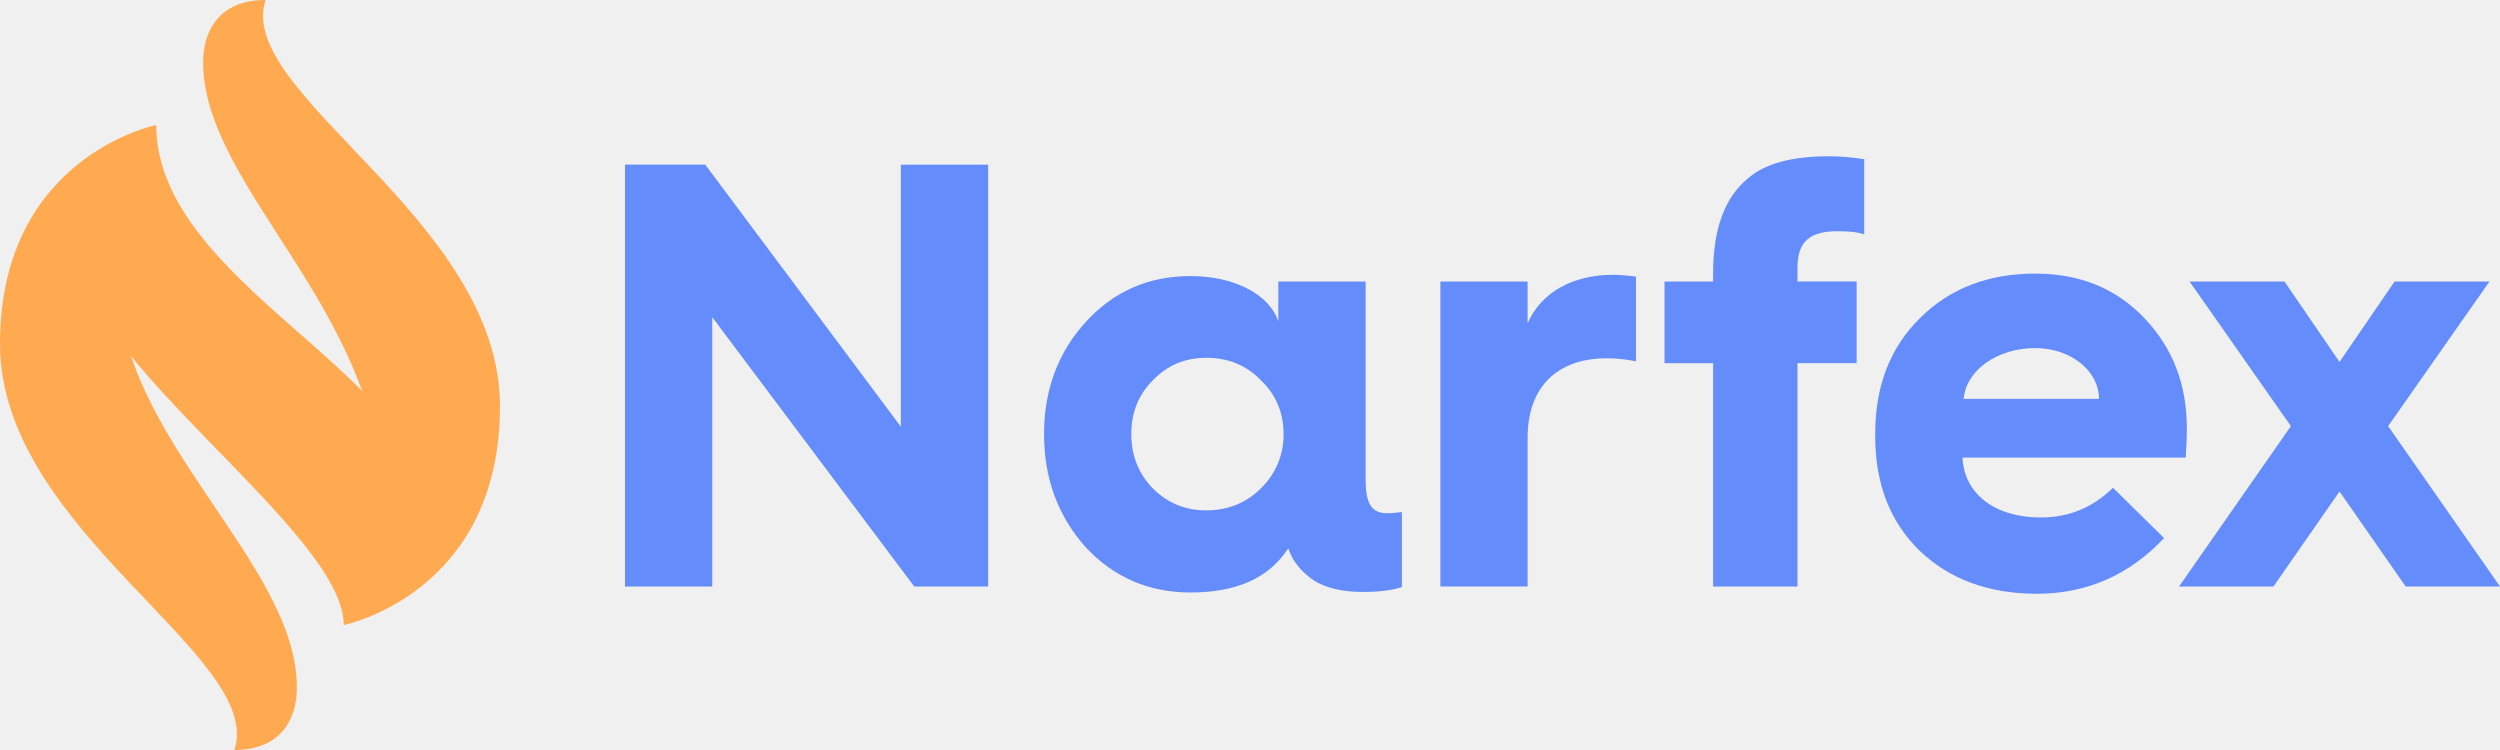
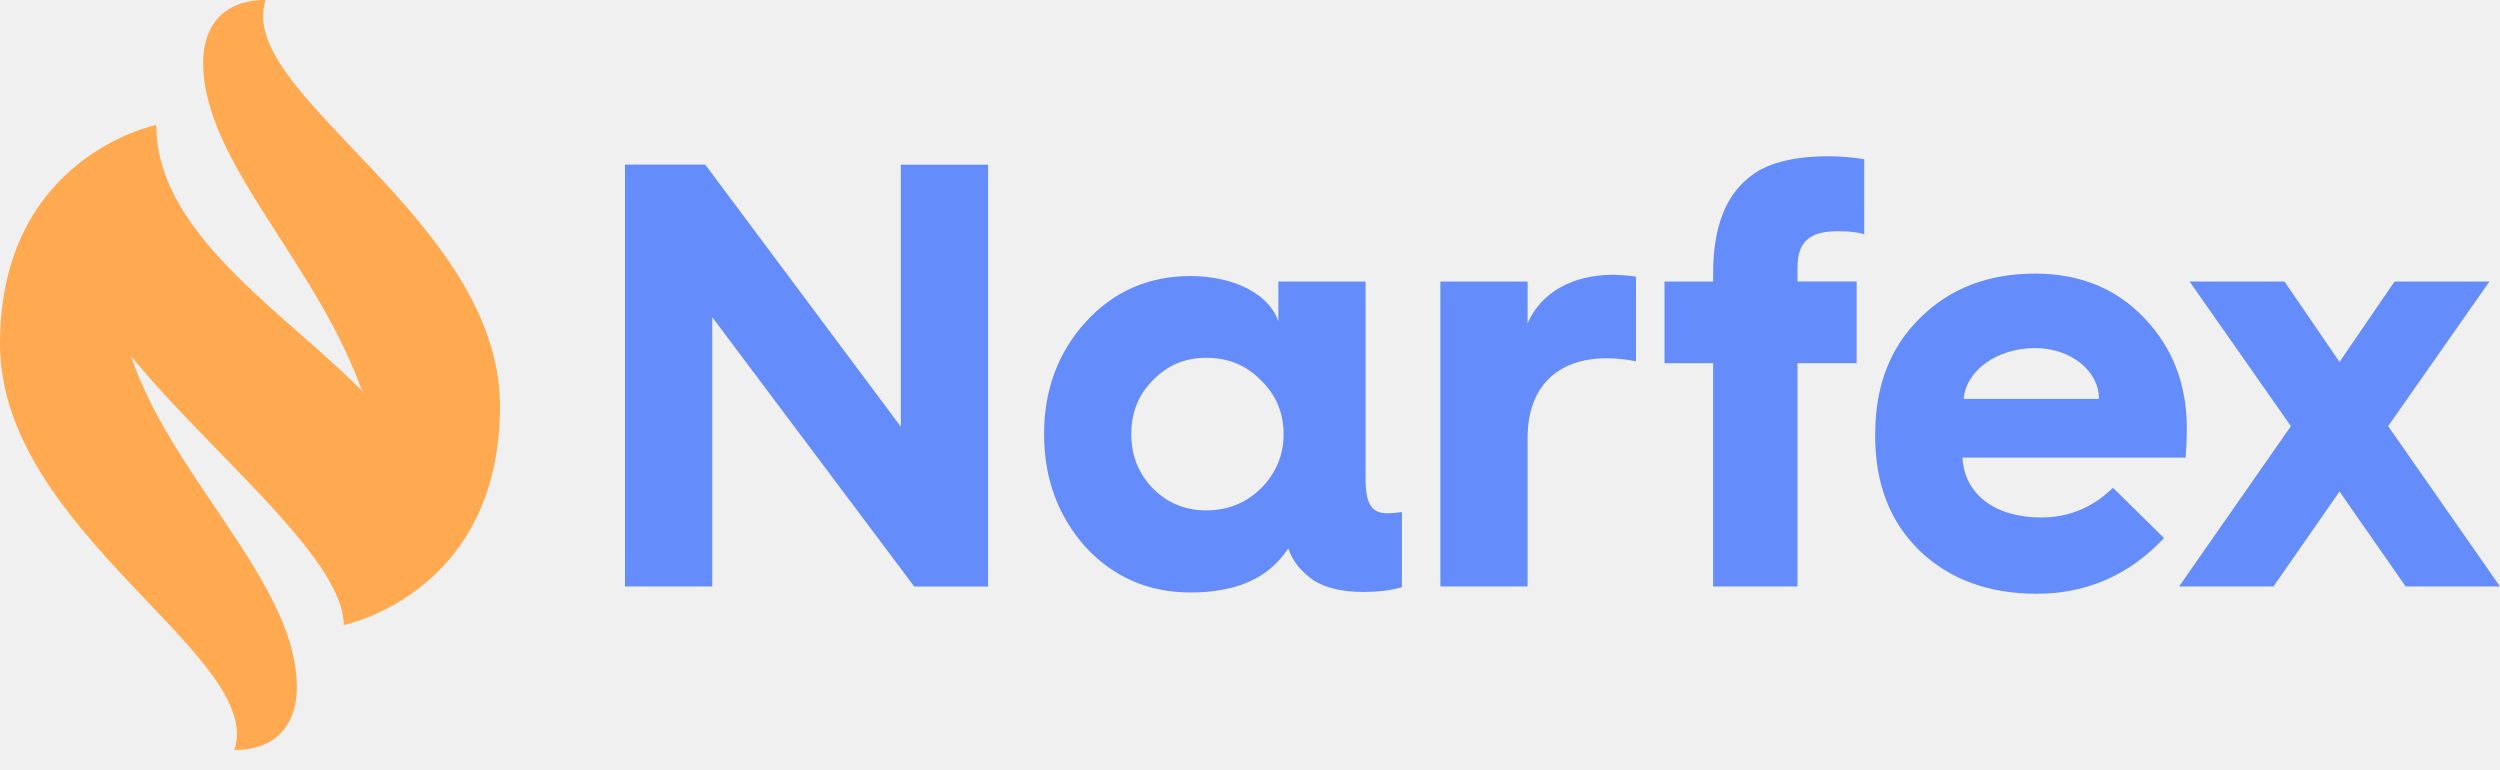
- <svg xmlns="http://www.w3.org/2000/svg" width="130" height="39" viewBox="0 0 130 39" fill="none">
+ <svg xmlns="http://www.w3.org/2000/svg" width="104" height="32" fill="none">
  <g clip-path="url(#clip0)">
-     <path d="M17.875 32.5C17.875 27.625 4.062 18.688 4.062 13C4.062 8.938 8.125 6.5 8.125 6.5C8.125 14.625 21.938 19.5 21.938 26C21.938 30.875 17.875 32.5 17.875 32.5Z" fill="#FFAA50" />
-     <path d="M12.188 39C13.812 34.125 0 27.625 0 17.875C0 8.125 8.125 6.5 8.125 6.5C8.125 6.5 6.139 8.115 6.139 14.625C6.139 22.75 15.438 29.25 15.438 35.75C15.438 37.375 14.625 39 12.188 39Z" fill="#FFAA50" />
-     <path d="M13.812 0C12.188 4.875 26 11.375 26 21.125C26 30.875 17.875 32.5 17.875 32.5C17.875 32.5 19.861 30.875 19.861 26C19.861 16.25 10.562 9.75 10.562 3.25C10.562 1.625 11.375 0 13.812 0Z" fill="#FFAA50" />
-     <path d="M32.5 30.498V8.56H36.672L46.844 22.189V8.564H51.382V30.501H47.543L37.037 16.494V30.498H32.5Z" fill="#648CFA" />
-     <path d="M56.454 16.747C57.917 15.141 59.742 14.355 61.905 14.355C64.219 14.355 66.016 15.33 66.473 16.712V14.639H71.012V24.928C71.012 26.187 71.316 26.689 72.138 26.689C72.351 26.689 72.625 26.658 72.899 26.628V30.528C72.412 30.687 71.741 30.781 70.858 30.781C69.854 30.781 69.001 30.592 68.361 30.212C67.661 29.741 67.204 29.174 66.991 28.512C65.986 30.056 64.31 30.809 61.905 30.809C59.742 30.809 57.916 30.024 56.454 28.453C55.023 26.848 54.291 24.897 54.291 22.567C54.291 20.27 55.023 18.32 56.454 16.747ZM65.56 25.4C65.941 25.034 66.244 24.594 66.448 24.107C66.652 23.62 66.754 23.096 66.747 22.567C66.747 21.465 66.351 20.522 65.56 19.767C64.798 18.98 63.854 18.606 62.724 18.606C61.628 18.606 60.714 18.983 59.953 19.771C59.191 20.526 58.827 21.469 58.827 22.57C58.827 23.672 59.191 24.617 59.953 25.403C60.714 26.159 61.628 26.54 62.724 26.54C63.854 26.536 64.799 26.156 65.56 25.4Z" fill="#648CFA" />
-     <path d="M74.899 30.498V14.639H79.436V16.808C80.138 15.204 81.782 14.289 83.882 14.289C84.28 14.296 84.677 14.328 85.07 14.384V18.789C84.57 18.685 84.06 18.632 83.549 18.631C80.959 18.631 79.436 20.143 79.436 22.753V30.495L74.899 30.498Z" fill="#648CFA" />
-     <path d="M89.083 30.498V18.886H86.555V14.639H89.083V14.198C89.083 11.901 89.692 10.264 90.88 9.288C91.763 8.502 93.193 8.125 95.114 8.125C95.726 8.13 96.336 8.182 96.94 8.281V12.181C96.666 12.087 96.209 12.023 95.57 12.023C94.108 12.023 93.469 12.559 93.469 13.912V14.636H96.545V18.883H93.469V30.498H89.083Z" fill="#648CFA" />
-     <path d="M97.513 22.536C97.513 20.051 98.305 18.037 99.858 16.524C101.411 14.98 103.422 14.227 105.827 14.227C108.172 14.227 110.061 15.014 111.521 16.556C112.982 18.098 113.715 19.985 113.715 22.282C113.715 22.817 113.684 23.322 113.655 23.794H102.049C102.14 25.681 103.724 26.909 106.131 26.909C107.561 26.909 108.812 26.405 109.875 25.365L112.531 27.979C110.731 29.9 108.506 30.875 105.918 30.875C103.391 30.875 101.381 30.12 99.825 28.641C98.271 27.13 97.511 25.148 97.511 22.661L97.513 22.536ZM109.147 20.741C109.147 19.263 107.654 18.1 105.827 18.1C103.847 18.1 102.234 19.263 102.112 20.741H109.147Z" fill="#648CFA" />
-     <path d="M113.312 30.498L119.127 22.159L113.859 14.639H118.793L121.655 18.823L124.518 14.639H129.452L124.183 22.159L130 30.498H125.097L121.655 25.557L118.219 30.498H113.312Z" fill="#648CFA" />
+     <path d="M14.3 26c0-3.9-11.05-11.05-11.05-15.6 0-3.25 3.25-5.2 3.25-5.2 0 6.5 11.05 10.4 11.05 15.6 0 3.9-3.25 5.2-3.25 5.2z" fill="#FFAA50" />
+     <path d="M9.75 31.2C11.05 27.3 0 22.1 0 14.3c0-7.8 6.5-9.1 6.5-9.1s-1.589 1.292-1.589 6.5c0 6.5 7.439 11.7 7.439 16.9 0 1.3-.65 2.6-2.6 2.6zM11.05 0c-1.3 3.9 9.75 9.1 9.75 16.9 0 7.8-6.5 9.1-6.5 9.1s1.589-1.3 1.589-5.2c0-7.8-7.439-13-7.439-18.2 0-1.3.65-2.6 2.6-2.6z" fill="#FFAA50" />
+     <path d="M26 24.398V6.848h3.338l8.137 10.904V6.85h3.63v17.55h-3.07L29.63 13.195v11.203H26zM45.163 13.397c1.17-1.284 2.631-1.913 4.361-1.913 1.852 0 3.29.78 3.655 1.885v-1.658h3.63v8.231c0 1.008.244 1.41.901 1.41.17 0 .39-.025.61-.05v3.12c-.39.127-.927.203-1.633.203-.804 0-1.486-.151-1.998-.455-.56-.377-.925-.83-1.096-1.36-.804 1.235-2.145 1.837-4.069 1.837-1.73 0-3.191-.628-4.36-1.885-1.146-1.284-1.73-2.845-1.73-4.708 0-1.838.584-3.398 1.73-4.657zm7.285 6.923a3.08 3.08 0 00.95-2.266c0-.882-.317-1.636-.95-2.24-.61-.63-1.364-.929-2.269-.929-.876 0-1.608.302-2.217.931-.609.604-.9 1.359-.9 2.24 0 .882.291 1.638.9 2.266.61.605 1.34.91 2.217.91.904-.003 1.66-.307 2.269-.912zM59.919 24.398V11.711h3.63v1.735c.561-1.283 1.877-2.015 3.557-2.015.318.006.635.031.95.076v3.524a6.058 6.058 0 00-1.217-.127c-2.072 0-3.29 1.21-3.29 3.298v6.194l-3.63.002zM71.267 24.398v-9.29h-2.023v-3.397h2.023v-.353c0-1.837.487-3.147 1.437-3.928.706-.628 1.85-.93 3.387-.93.49.004.978.046 1.461.125v3.12c-.219-.076-.585-.126-1.096-.126-1.17 0-1.68.428-1.68 1.51v.58h2.46v3.398h-2.46v9.291h-3.51zM78.01 18.029c0-1.988.634-3.6 1.876-4.81 1.243-1.235 2.851-1.837 4.776-1.837 1.876 0 3.386.63 4.555 1.863 1.169 1.234 1.755 2.743 1.755 4.58 0 .429-.025.833-.048 1.21h-9.285c.073 1.51 1.34 2.492 3.265 2.492 1.145 0 2.145-.403 2.996-1.235l2.124 2.091c-1.44 1.537-3.219 2.317-5.29 2.317-2.021 0-3.629-.604-4.874-1.787-1.243-1.209-1.852-2.795-1.852-4.784l.002-.1zm9.307-1.436c0-1.183-1.194-2.113-2.655-2.113-1.584 0-2.875.93-2.973 2.113h5.628z" fill="#648CFA" />
+     <path d="M90.65 24.398l4.652-6.67-4.215-6.017h3.948l2.289 3.347 2.29-3.347h3.947l-4.215 6.017 4.654 6.67h-3.923l-2.753-3.952-2.749 3.952H90.65z" fill="#648CFA" />
  </g>
  <defs>
    <clipPath id="clip0">
-       <rect width="130" height="39" fill="white" />
+       <path fill="#fff" d="M0 0h104v31.2H0z" />
    </clipPath>
  </defs>
</svg>
